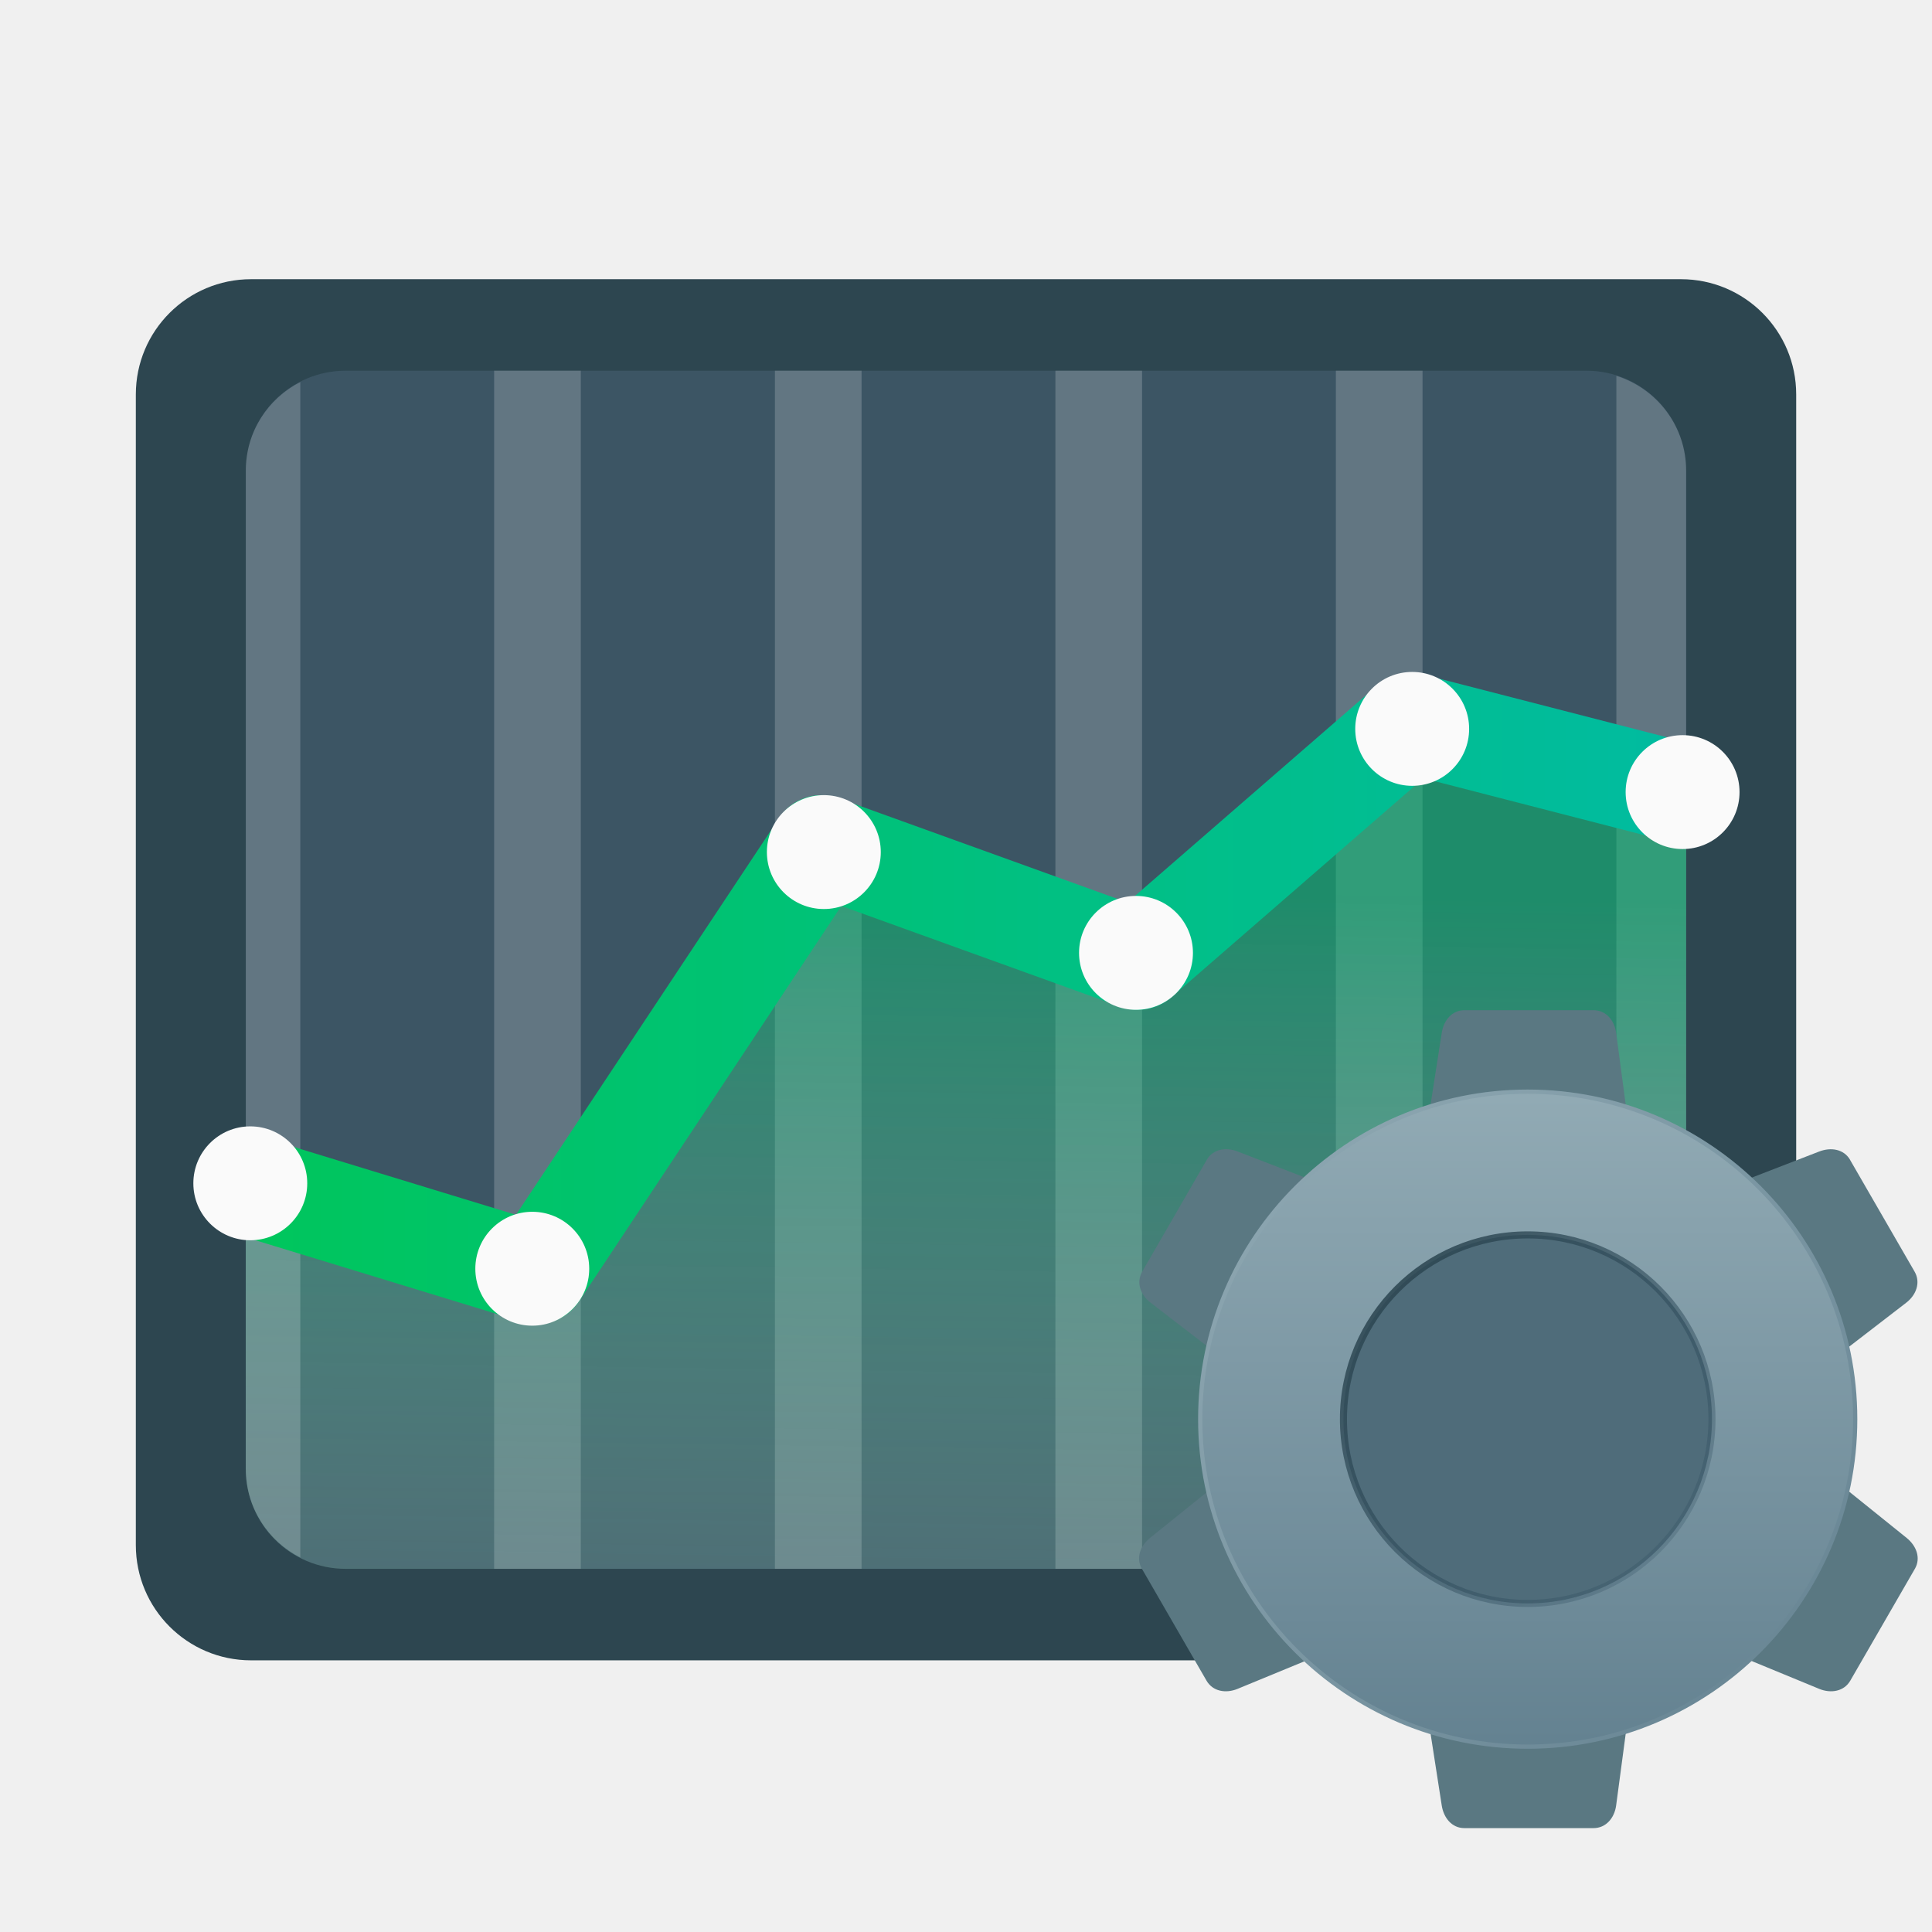
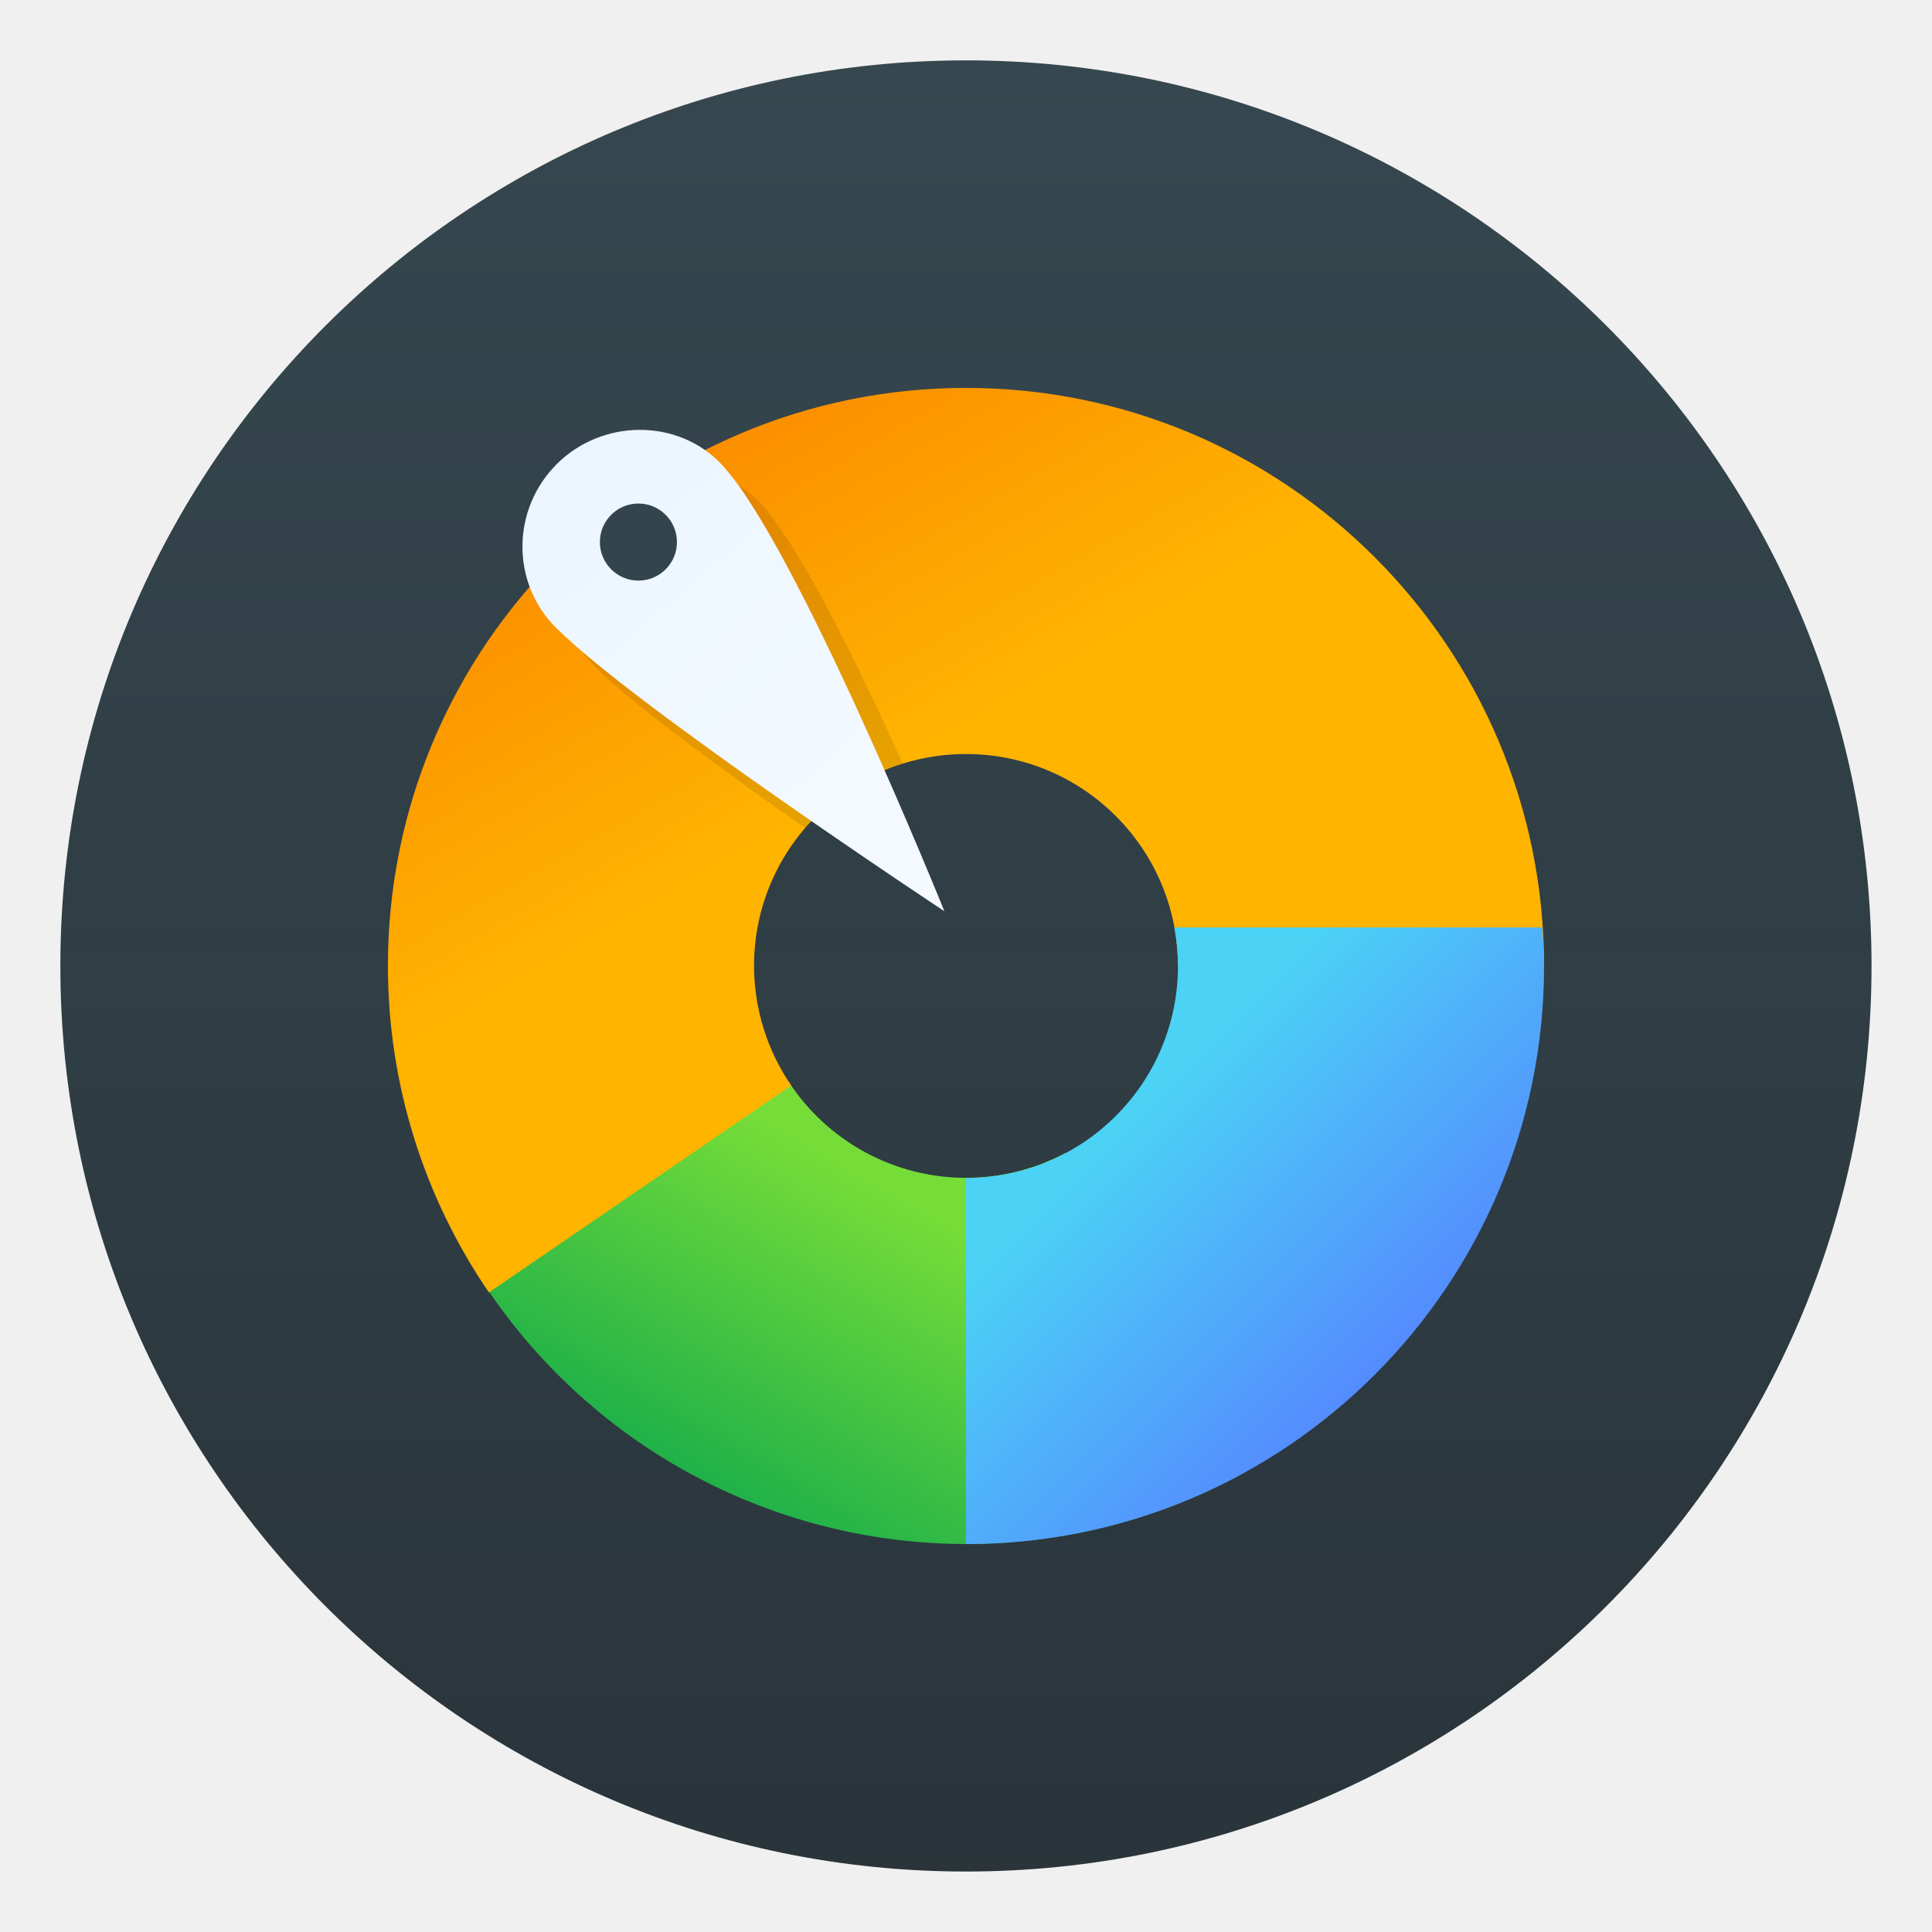
- <svg xmlns="http://www.w3.org/2000/svg" xmlns:xlink="http://www.w3.org/1999/xlink" width="64" height="64" version="1.1" viewBox="0 0 16.933 16.933">
+ <svg xmlns="http://www.w3.org/2000/svg" width="64" height="64" version="1.1" viewBox="0 0 16.933 16.933">
  <defs>
-     <linearGradient id="linearGradient1068" x1="73.52" x2="89.099" y1="18.109" y2="18.109" gradientTransform="translate(-25.384 -5.7584)" gradientUnits="userSpaceOnUse">
-       <stop stop-color="#00c65b" offset="0" />
-       <stop stop-color="#01bba1" offset="1" />
+     <linearGradient id="b-61" x1="9.26" x2="9.26" y1="-.262" y2="15.612" gradientTransform="translate(-.79384 .79164)" gradientUnits="userSpaceOnUse">
+       <stop stop-color="#36474f" offset="0" />
+       <stop stop-color="#273238" stop-opacity=".988" offset="1" />
    </linearGradient>
-     <linearGradient id="linearGradient1113" x1="55.594" x2="55.433" y1="22.689" y2="34.054" gradientTransform="translate(0 -11.552)" gradientUnits="userSpaceOnUse">
-       <stop stop-color="#00c370" stop-opacity=".5" offset="0" />
-       <stop stop-color="#fafafa" stop-opacity="0" offset="1" />
+     <linearGradient id="linearGradient945" x1="28.142" x2="35.111" y1="28.026" y2="34.995" gradientUnits="userSpaceOnUse">
+       <stop stop-color="#4bd2f5" offset="0" />
+       <stop stop-color="#5587ff" offset="1" />
    </linearGradient>
-     <linearGradient id="linearGradient922">
-       <stop stop-color="#91aab4" offset="0" />
-       <stop stop-color="#648291" offset="1" />
+     <linearGradient id="linearGradient3481" x1="15.881" x2="22.363" y1="7.529" y2="18.756" gradientUnits="userSpaceOnUse">
+       <stop stop-color="#fa8200" offset="0" />
+       <stop stop-color="#ffb400" offset="1" />
    </linearGradient>
-     <linearGradient id="linearGradient924" x1="162.61" x2="162.61" y1="15.335" y2="27.41" gradientTransform="translate(-133.76 -9.0309)" gradientUnits="userSpaceOnUse" xlink:href="#linearGradient922" />
-     <linearGradient id="linearGradient951" x1="156.58" x2="168.85" y1="15.3" y2="27.534" gradientTransform="translate(-133.76 -8.986)" gradientUnits="userSpaceOnUse" xlink:href="#linearGradient922" />
-     <linearGradient id="linearGradient954" x1="8.912" x2="15.823" y1="-25.546" y2="-32.452" gradientUnits="userSpaceOnUse">
-       <stop stop-color="#2d4650" offset="0" />
-       <stop stop-color="#2a495d" stop-opacity=".1" offset="1" />
+     <linearGradient id="linearGradient3526" x1="16.197" x2="21.289" y1="38.2" y2="29.38" gradientUnits="userSpaceOnUse">
+       <stop stop-color="#14ab4b" offset="0" />
+       <stop stop-color="#76dd38" offset="1" />
+     </linearGradient>
+     <linearGradient id="linearGradient3534" x1="12.544" x2="23.44" y1="10.015" y2="22.58" gradientUnits="userSpaceOnUse">
+       <stop stop-color="#ebf5ff" offset="0" />
+       <stop stop-color="#f5faff" offset="1" />
    </linearGradient>
  </defs>
-   <g transform="matrix(.83184 0 0 .83184 -38.069 -1.4701)">
-     <rect x="47.196" y="4.709" width="17.494" height="14.552" ry="1.214" fill="#2d4650" stroke-width="1.096" />
-     <rect x="48.355" y="5.673" width="15.176" height="12.624" ry="1.053" fill="#3c5564" stroke-width=".951" />
-     <g fill="#fafafa">
-       <path transform="scale(.26458)" d="m192.65 21.441v47.713h3.451v-47.713z" opacity=".2" style="paint-order:stroke fill markers" />
-       <path transform="scale(.26458)" d="m203.83 21.441v47.713h3.451v-47.713z" opacity=".2" style="paint-order:stroke fill markers" />
-       <path transform="scale(.26458)" d="m215 21.441v47.713h3.451v-47.713z" opacity=".2" style="paint-order:stroke fill markers" />
-       <path transform="scale(.26458)" d="m237.34 21.645v47.307c1.609-0.51 2.777-1.995 2.777-3.777v-39.754c0-1.782-1.168-3.265-2.777-3.775z" opacity=".2" style="paint-order:stroke fill markers" />
-       <path transform="scale(.26458)" d="m226.17 21.441v47.713h3.451v-47.713z" opacity=".2" style="paint-order:stroke fill markers" />
+   <circle cx="8.466" cy="8.466" r="7.937" fill="url(#b-61)" stroke-width=".963" style="paint-order:stroke markers fill" />
+   <g transform="matrix(.33777 0 0 .33777 .19138 .19104)">
+     <g transform="translate(1,1)">
+       <g opacity=".1">
    </g>
-     <path d="m60.626 9.385-2.869 2.493-3.338-1.205-2.995 4.514-3.07-0.937v2.994c0 0.583 0.469 1.053 1.053 1.053h13.07c0.583 0 1.053-0.469 1.053-1.053v-7.111z" fill="url(#linearGradient1113)" />
-     <path transform="scale(.26458)" d="m184.93 21.893c-1.285 0.659-2.17 1.979-2.17 3.527v39.754c0 1.548 0.885 2.871 2.17 3.529z" fill="#fafafa" opacity=".2" style="paint-order:stroke fill markers" />
-     <path d="m48.339 14.246 3.085 0.942 2.994-4.514 3.338 1.205 2.87-2.493 2.924 0.753" fill="none" stroke="url(#linearGradient1068)" stroke-linecap="round" stroke-linejoin="round" stroke-width="1.058" />
-     <g fill="#fafafa">
-       <circle cx="51.373" cy="15.135" r=".6" style="paint-order:stroke fill markers" />
-       <circle cx="48.402" cy="14.235" r=".6" style="paint-order:stroke fill markers" />
-       <circle cx="54.445" cy="10.745" r=".6" style="paint-order:stroke fill markers" />
-       <circle cx="57.734" cy="11.807" r=".6" style="paint-order:stroke fill markers" />
-       <circle cx="60.644" cy="9.447" r=".6" style="paint-order:stroke fill markers" />
-       <circle cx="63.493" cy="10.113" r=".6" style="paint-order:stroke fill markers" />
    </g>
  </g>
-   <g transform="matrix(.46946 0 0 .46946 -.21162 6.6446)">
-     <g transform="translate(-133.76 -8.986)" fill="#5a7882">
-       <path d="m161.55 13.692h2.41c0.235 0 0.392 0.191 0.423 0.423l0.266 1.993c0.031 0.233-0.189 0.423-0.423 0.423h-2.986c-0.235 0-0.46-0.192-0.423-0.423l0.31-1.993c0.036-0.232 0.189-0.423 0.423-0.423z" />
-       <path d="m161.55 28.962h2.41c0.235 0 0.392-0.191 0.423-0.423l0.266-1.993c0.031-0.233-0.189-0.423-0.423-0.423h-2.986c-0.235 0-0.46 0.192-0.423 0.423l0.31 1.993c0.036 0.232 0.189 0.423 0.423 0.423z" />
-       <path d="m168.75 16.486 1.205 2.087c0.117 0.203 0.031 0.435-0.155 0.579l-1.593 1.227c-0.186 0.143-0.461 0.048-0.578-0.155l-1.493-2.586c-0.117-0.203-0.064-0.494 0.155-0.579l1.881-0.728c0.219-0.085 0.461-0.048 0.579 0.155z" />
-       <path d="m155.53 24.121 1.205 2.087c0.117 0.203 0.362 0.244 0.578 0.155l1.859-0.766c0.217-0.089 0.272-0.375 0.155-0.579l-1.493-2.586c-0.117-0.203-0.396-0.302-0.579-0.155l-1.571 1.265c-0.183 0.147-0.272 0.375-0.155 0.579z" />
-       <path d="m169.96 24.121-1.205 2.087c-0.117 0.203-0.362 0.244-0.579 0.155l-1.859-0.766c-0.217-0.089-0.272-0.375-0.155-0.578l1.493-2.586c0.117-0.203 0.396-0.302 0.579-0.155l1.571 1.265c0.183 0.147 0.272 0.375 0.155 0.579z" />
-       <path d="m156.74 16.486-1.205 2.087c-0.117 0.203-0.031 0.435 0.155 0.578l1.593 1.227c0.186 0.143 0.461 0.048 0.578-0.155l1.493-2.586c0.117-0.203 0.064-0.494-0.155-0.579l-1.881-0.728c-0.219-0.085-0.461-0.048-0.578 0.155z" />
+   <g transform="matrix(.33777 0 0 .33777 .19138 .19104)">
+   </g>
+   <g transform="matrix(.33777 0 0 .33777 .35993 .35993)">
+     <g>
+       <path d="m19.383 26.986-7.965 5.154a15 15 0 0 0 12.582 6.859 15 15 0 0 0 7.06-1.77l-4.471-8.381a5.5 5.5 0 0 1-2.586 0.65 5.5 5.5 0 0 1-4.617-2.514" fill="url(#linearGradient3526)" />
+       <path d="m24 9a15 15 0 0 0-15 15 15 15 0 0 0 2.621 8.471l7.844-5.371a5.5 5.5 0 0 1-0.965-3.1 5.5 5.5 0 0 1 5.5-5.5 5.5 5.5 0 0 1 5.5 5.5h9.5a15 15 0 0 0-15-15z" fill="url(#linearGradient3481)" />
+       <path d="m29.406 23a5.5 5.5 0 0 1 0.094 1 5.5 5.5 0 0 1-5.5 5.5v9.5a15 15 0 0 0 15-15 15 15 0 0 0-0.049-1z" fill="url(#linearGradient945)" />
    </g>
-     <circle cx="28.972" cy="12.341" r="6.114" fill="url(#linearGradient924)" stroke="url(#linearGradient951)" stroke-dashoffset=".421" stroke-width=".079" />
-     <circle transform="rotate(90)" cx="12.341" cy="-28.972" r="3.44" fill="#4f6c7a" stroke="url(#linearGradient954)" stroke-dashoffset=".421" stroke-width=".132" />
+     <path d="m16.525 11.09c-0.052 0-0.104 0.013-0.156 0.016a15 15 0 0 0-2.709 2.051c-0.351 1.043-0.131 2.235 0.699 3.064 0.973 0.973 3.297 2.676 5.467 4.201a5.5 5.5 0 0 1 2.537-1.666c-1.228-2.712-2.721-5.735-3.713-6.777-0.571-0.6-1.346-0.892-2.125-0.889z" opacity=".1" />
+     <path d="m17.651 10.979c1.925 2.02 5.789 11.601 5.789 11.601s-8.03-5.308-10.08-7.359c-1.172-1.172-1.152-3.071 0.02-4.243s3.13-1.2 4.272 0z" fill="url(#linearGradient3534)" />
+     <circle cx="15.5" cy="13" r="1" fill="#34444c" />
  </g>
+   <style type="text/css">.st0{opacity:0.15;fill:#45413C;}
+ 	.st1{fill:#FFE500;}
+ 	.st2{fill:#EBCB00;}
+ 	.st3{fill:none;stroke:#45413C;stroke-linecap:round;stroke-linejoin:round;stroke-miterlimit:10;}
+ 	.st4{fill:#FFAA54;}
+ 	.st5{fill:#FF8A14;}
+ 	.st6{fill:#FFB0CA;stroke:#45413C;stroke-linecap:round;stroke-linejoin:round;stroke-miterlimit:10;}
+ 	.st7{fill:#FF87AF;stroke:#45413C;stroke-linecap:round;stroke-linejoin:round;stroke-miterlimit:10;}
+ 	.st8{fill:#FFCC99;}
+ 	.st9{fill:#FFFFFF;}
+ 	.st10{fill:#F0F0F0;}
+ 	.st11{fill:#BF8256;}
+ 	.st12{fill:#915E3A;}
+ 	.st13{fill:#DEA47A;}
+ 	.st14{fill:#F0D5A8;}
+ 	.st15{fill:#DEBB7E;}
+ 	.st16{fill:#F7E5C6;}
+ 	.st17{fill:#FF8A14;stroke:#45413C;stroke-linecap:round;stroke-linejoin:round;stroke-miterlimit:10;}
+ 	.st18{fill:#FFF5E3;}
+ 	.st19{fill:#FFF48C;}
+ 	.st20{fill:#FFFACF;}
+ 	.st21{fill:#FFFCE5;}
+ 	.st22{fill:#FF87AF;}
+ 	.st23{fill:#FFB0CA;}
+ 	.st24{fill:#FFE500;stroke:#45413C;stroke-linecap:round;stroke-linejoin:round;stroke-miterlimit:10;}
+ 	.st25{fill:#9CEB60;stroke:#45413C;stroke-linecap:round;stroke-linejoin:round;stroke-miterlimit:10;}
+ 	.st26{fill:#FFFACF;stroke:#45413C;stroke-linecap:round;stroke-linejoin:round;stroke-miterlimit:10;}
+ 	.st27{fill:#00F5BC;stroke:#45413C;stroke-linecap:round;stroke-linejoin:round;stroke-miterlimit:10;}
+ 	.st28{fill:#BF8256;stroke:#45413C;stroke-linecap:round;stroke-linejoin:round;stroke-miterlimit:10;}
+ 	.st29{fill:#FFE3CF;stroke:#45413C;stroke-linecap:round;stroke-linejoin:round;stroke-miterlimit:10;}
+ 	.st30{fill:#FF6242;}
+ 	.st31{fill:#FF866E;}
+ 	.st32{fill:none;stroke:#E04122;stroke-linecap:round;stroke-linejoin:round;stroke-miterlimit:10;}
+ 	.st33{fill:#FFFEF2;stroke:#45413C;stroke-linecap:round;stroke-linejoin:round;stroke-miterlimit:10;}
+ 	.st34{fill:#FF6242;stroke:#45413C;stroke-linecap:round;stroke-linejoin:round;stroke-miterlimit:10;}
+ 	.st35{fill:#FFA694;}
+ 	.st36{fill:#FFFFFF;stroke:#45413C;stroke-linecap:round;stroke-linejoin:round;stroke-miterlimit:10;}
+ 	.st37{fill:#FFFEF2;}
+ 	.st38{fill:#FF6196;}
+ 	.st39{fill:#B89558;}
+ 	.st40{fill:none;stroke:#915E3A;stroke-linecap:round;stroke-linejoin:round;stroke-miterlimit:10;}
+ 	.st41{fill:#DEBB7E;stroke:#45413C;stroke-linecap:round;stroke-linejoin:round;stroke-miterlimit:10;}
+ 	.st42{fill:#6DD627;stroke:#45413C;stroke-linecap:round;stroke-linejoin:round;stroke-miterlimit:10;}
+ 	.st43{fill:#E5F8FF;}
+ 	.st44{fill:#E8F4FA;}
+ 	.st45{fill:#E8F4FA;stroke:#45413C;stroke-linecap:round;stroke-linejoin:round;stroke-miterlimit:10;}
+ 	.st46{fill:#FFCCDD;}
+ 	.st47{fill:#E5F8FF;stroke:#45413C;stroke-linecap:round;stroke-linejoin:round;stroke-miterlimit:10;}
+ 	.st48{fill:#00B8F0;stroke:#45413C;stroke-linecap:round;stroke-linejoin:round;stroke-miterlimit:10;}
+ 	.st49{fill:#00B8F0;}
+ 	.st50{fill:#4ACFFF;}
+ 	.st51{fill:#E04122;}
+ 	.st52{fill:#E04122;stroke:#45413C;stroke-linecap:round;stroke-linejoin:round;stroke-miterlimit:10;}
+ 	.st53{fill:#87898C;}
+ 	.st54{fill:#BDBEC0;}
+ 	.st55{fill:#656769;}
+ 	.st56{fill:#525252;}
+ 	.st57{fill:#FFF48C;stroke:#45413C;stroke-linecap:round;stroke-linejoin:round;stroke-miterlimit:10;}
+ 	.st58{fill:#6DD627;}
+ 	.st59{fill:#EB6D00;}
+ 	.st60{fill:#46B000;}
+ 	.st61{fill:#80DDFF;}
+ 	.st62{fill:#DAEDF7;}
+ 	.st63{fill:#BF8DF2;stroke:#45413C;stroke-linecap:round;stroke-linejoin:round;stroke-miterlimit:10;}
+ 	.st64{fill:#9F5AE5;stroke:#45413C;stroke-linecap:round;stroke-linejoin:round;stroke-miterlimit:10;}
+ 	.st65{fill:#C8FFA1;}
+ 	.st66{fill:#E4FFD1;}
+ 	.st67{fill:#9CEB60;}
+ 	.st68{fill:#E5FEFF;}
+ 	.st69{fill:#B8ECFF;}
+ 	.st70{fill:#E0E0E0;stroke:#45413C;stroke-linecap:round;stroke-linejoin:round;stroke-miterlimit:10;}
+ 	.st71{fill:#E0E0E0;}
+ 	.st72{fill:none;stroke:#4F4B45;stroke-linejoin:round;stroke-miterlimit:10;}
+ 	.st73{fill:none;stroke:#4F4B45;stroke-linecap:round;stroke-linejoin:round;stroke-miterlimit:10;}
+ 	.st74{fill:#E0366F;stroke:#45413C;stroke-linecap:round;stroke-linejoin:round;stroke-miterlimit:10;}
+ 	.st75{fill:none;stroke:#45413C;stroke-miterlimit:10;}
+ 	.st76{fill:#FF866E;stroke:#45413C;stroke-linecap:round;stroke-linejoin:round;stroke-miterlimit:10;}
+ 	.st77{fill:#45413C;stroke:#45413C;stroke-linecap:round;stroke-linejoin:round;stroke-miterlimit:10;}
+ 	.st78{fill:#9F5AE5;}
+ 	.st79{fill:#803EC2;}
+ 	.st80{fill:#803EC2;stroke:#45413C;stroke-linecap:round;stroke-linejoin:round;stroke-miterlimit:10;}
+ 	.st81{fill:#BF8DF2;}
+ 	.st82{fill:#FFAA54;stroke:#45413C;stroke-linecap:round;stroke-linejoin:round;stroke-miterlimit:10;}
+ 	.st83{fill:none;stroke:#45413C;stroke-linejoin:round;stroke-miterlimit:10;}
+ 	.st84{fill:#FFCCDD;stroke:#45413C;stroke-linecap:round;stroke-linejoin:round;stroke-miterlimit:10;}
+ 	.st85{fill:#FF6196;stroke:#45413C;stroke-linecap:round;stroke-linejoin:round;stroke-miterlimit:10;}
+ 	.st86{fill:#FFE5EE;}
+ 	.st87{fill:#F7E5C6;stroke:#45413C;stroke-linecap:round;stroke-linejoin:round;stroke-miterlimit:10;}
+ 	.st88{fill:#E5FFF9;}
+ 	.st89{fill:none;stroke:#45413C;stroke-width:1.006;stroke-linecap:round;stroke-linejoin:round;stroke-miterlimit:10;}
+ 	.st90{fill:#4AEFF7;}
+ 	.st91{fill:#A6FBFF;}
+ 	.st92{fill:#E5FEFF;stroke:#45413C;stroke-linecap:round;stroke-linejoin:round;stroke-miterlimit:10;}
+ 	.st93{fill:#46B000;stroke:#45413C;stroke-linecap:round;stroke-linejoin:round;stroke-miterlimit:10;}
+ 	.st94{fill:#FFFFFF;stroke:#45413C;stroke-linejoin:round;stroke-miterlimit:10;}
+ 	.st95{fill:#FFFFFF;stroke:#45413C;stroke-miterlimit:10;}
+ 	.st96{fill:#009FD9;}
+ 	.st97{fill:#00DFEB;}
+ 	.st98{fill:#C0DCEB;stroke:#45413C;stroke-linecap:round;stroke-linejoin:round;stroke-miterlimit:10;}
+ 	.st99{fill:#00DFEB;stroke:#45413C;stroke-linecap:round;stroke-linejoin:round;stroke-miterlimit:10;}
+ 	.st100{fill:#FFE5EE;stroke:#45413C;stroke-linecap:round;stroke-linejoin:round;stroke-miterlimit:10;}
+ 	.st101{fill:#8CA4B8;}
+ 	.st102{fill:#ADC4D9;}
+ 	.st103{fill:#656769;stroke:#45413C;stroke-linecap:round;stroke-linejoin:round;stroke-miterlimit:10;}
+ 	.st104{fill:#F0F0F0;stroke:#45413C;stroke-linecap:round;stroke-linejoin:round;stroke-miterlimit:10;}
+ 	.st105{fill:#C0DCEB;}
+ 	.st106{fill:#45413C;}
+ 	.st107{fill:#FFCABF;}
+ 	.st108{fill:#87898C;stroke:#45413C;stroke-linecap:round;stroke-linejoin:round;stroke-miterlimit:10;}
+ 	.st109{fill:#EBCB00;stroke:#45413C;stroke-linecap:round;stroke-linejoin:round;stroke-miterlimit:10;}</style>
</svg>
